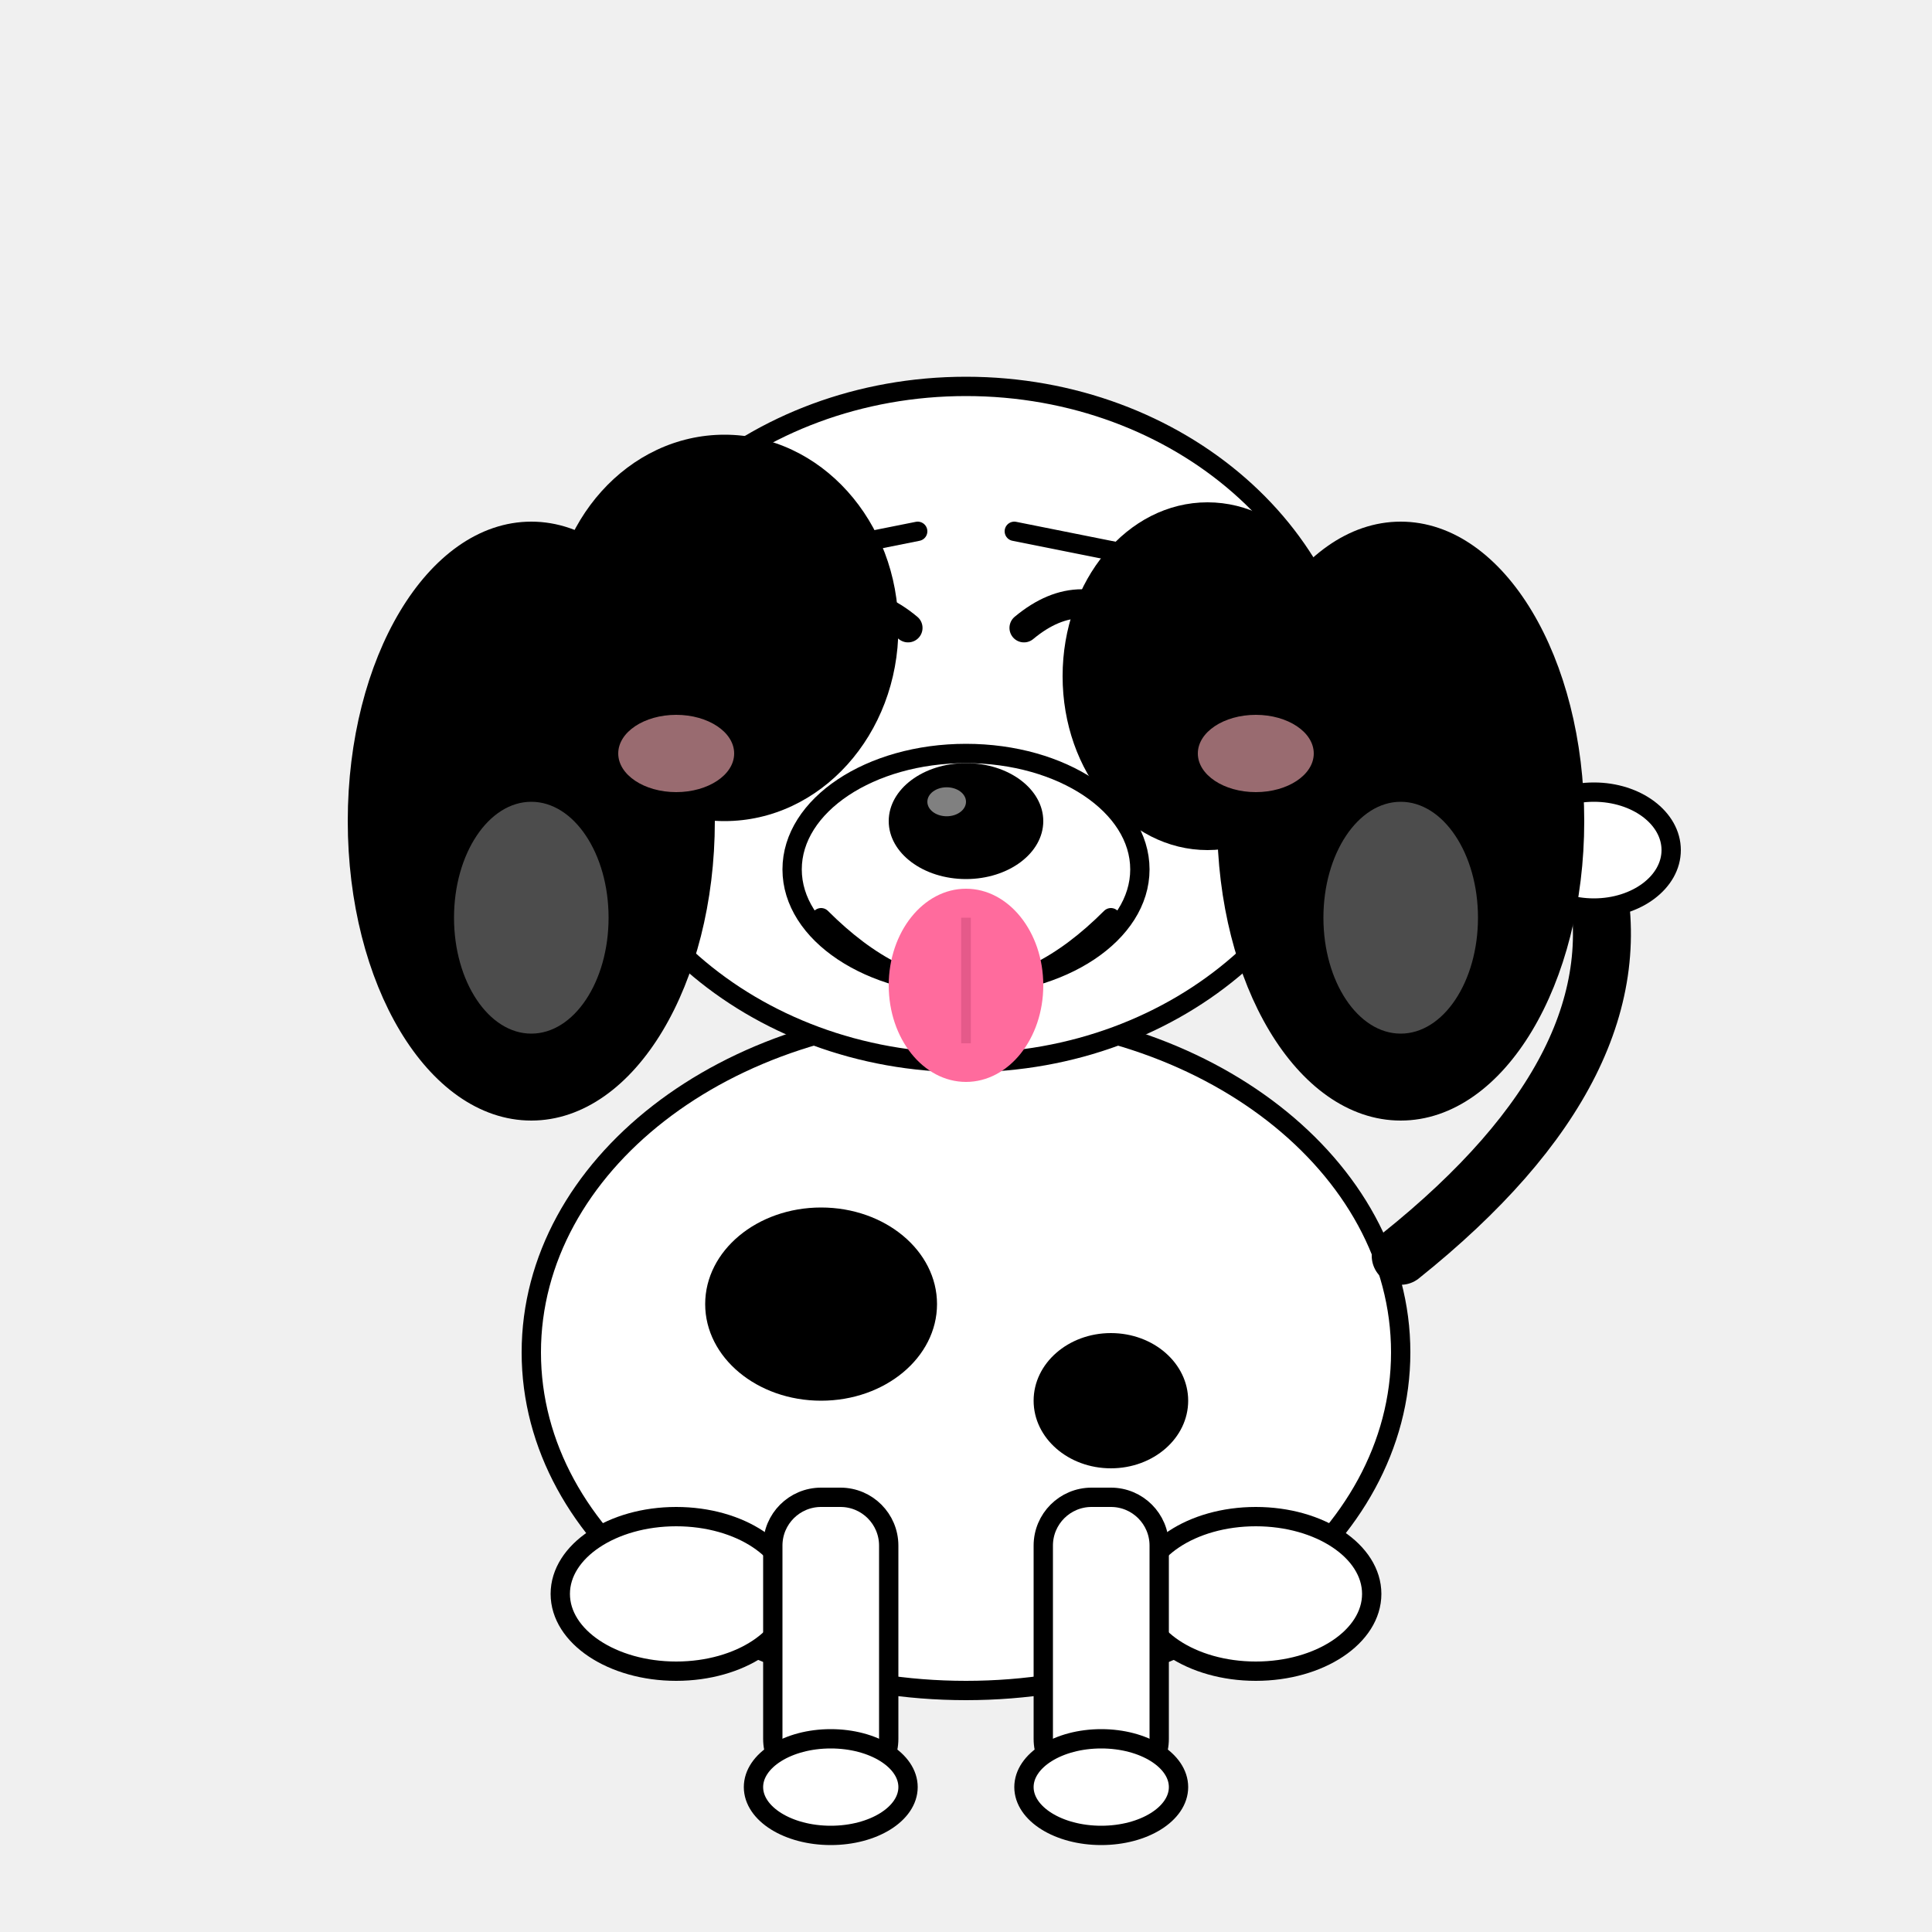
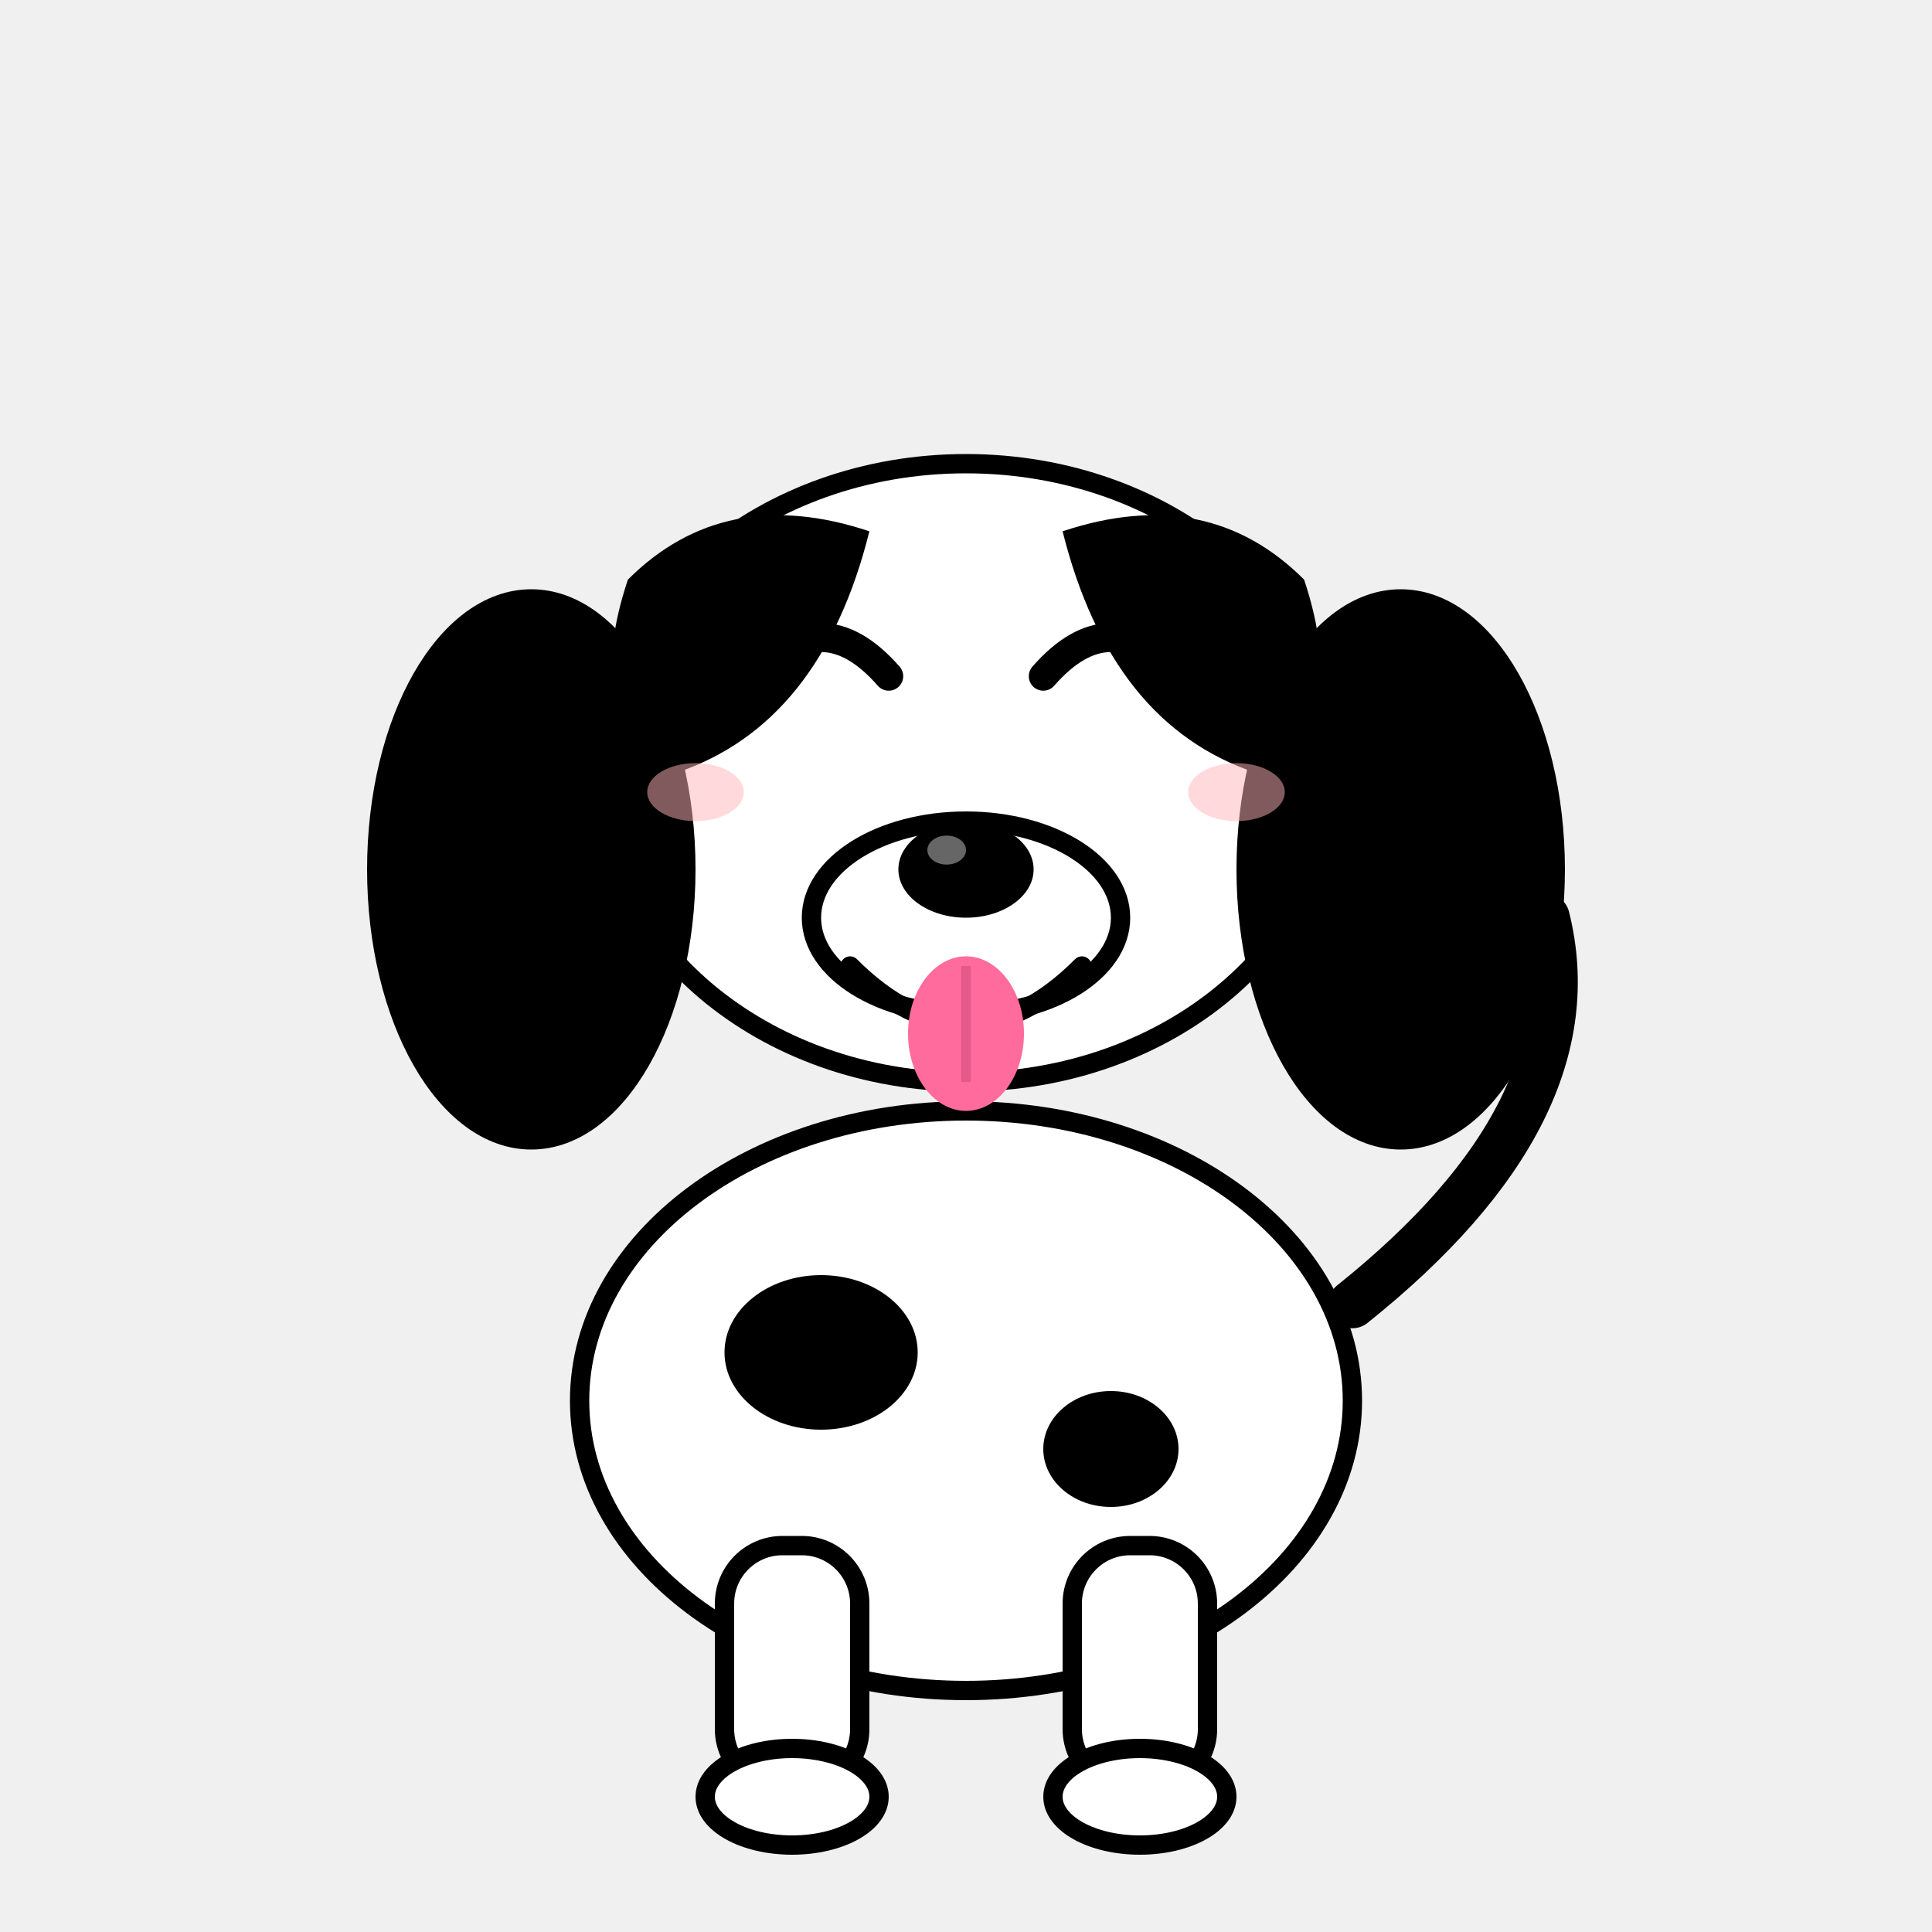
<svg xmlns="http://www.w3.org/2000/svg" viewBox="0 0 200 200">
-   <ellipse cx="100" cy="140" rx="45" ry="35" fill="white" stroke="black" stroke-width="2" />
-   <ellipse cx="85" cy="135" rx="12" ry="10" fill="black" />
-   <ellipse cx="115" cy="145" rx="8" ry="7" fill="black" />
-   <ellipse cx="70" cy="165" rx="12" ry="8" fill="white" stroke="black" stroke-width="2" />
-   <ellipse cx="130" cy="165" rx="12" ry="8" fill="white" stroke="black" stroke-width="2" />
-   <rect x="80" y="155" width="12" height="30" rx="5" fill="white" stroke="black" stroke-width="2" />
-   <rect x="108" y="155" width="12" height="30" rx="5" fill="white" stroke="black" stroke-width="2" />
-   <ellipse cx="86" cy="185" rx="8" ry="5" fill="white" stroke="black" stroke-width="2" />
-   <ellipse cx="114" cy="185" rx="8" ry="5" fill="white" stroke="black" stroke-width="2" />
-   <path d="M 145 130 Q 170 110 165 90" fill="none" stroke="black" stroke-width="6" stroke-linecap="round">
-     <animateTransform attributeName="transform" type="rotate" from="-10 145 130" to="10 145 130" dur="0.3s" repeatCount="indefinite" additive="sum" />
+   <ellipse cx="100" cy="145" rx="40" ry="30" fill="white" stroke="black" stroke-width="2" />
+   <ellipse cx="85" cy="140" rx="10" ry="8" fill="black" />
+   <ellipse cx="115" cy="150" rx="7" ry="6" fill="black" />
+   <rect x="75" y="160" width="14" height="25" rx="6" fill="white" stroke="black" stroke-width="2" />
+   <rect x="111" y="160" width="14" height="25" rx="6" fill="white" stroke="black" stroke-width="2" />
+   <ellipse cx="82" cy="186" rx="9" ry="5" fill="white" stroke="black" stroke-width="2" />
+   <ellipse cx="118" cy="186" rx="9" ry="5" fill="white" stroke="black" stroke-width="2" />
+   <path d="M 140 135 Q 165 115 160 95" fill="none" stroke="black" stroke-width="5" stroke-linecap="round">
+     <animateTransform attributeName="transform" type="rotate" from="-15 140 135" to="15 140 135" dur="0.2s" repeatCount="indefinite" additive="sum" />
  </path>
-   <ellipse cx="165" cy="88" rx="8" ry="6" fill="white" stroke="black" stroke-width="2">
-     <animateTransform attributeName="transform" type="rotate" from="-10 145 130" to="10 145 130" dur="0.3s" repeatCount="indefinite" additive="sum" />
-   </ellipse>
-   <ellipse cx="100" cy="75" rx="40" ry="35" fill="white" stroke="black" stroke-width="2" />
-   <ellipse cx="75" cy="65" rx="18" ry="20" fill="black" />
-   <ellipse cx="125" cy="70" rx="15" ry="18" fill="black" />
-   <ellipse cx="55" cy="85" rx="18" ry="30" fill="black" stroke="black" stroke-width="2" />
-   <ellipse cx="145" cy="85" rx="18" ry="30" fill="black" stroke="black" stroke-width="2" />
-   <ellipse cx="55" cy="95" rx="8" ry="12" fill="white" opacity="0.3" />
-   <ellipse cx="145" cy="95" rx="8" ry="12" fill="white" opacity="0.3" />
-   <ellipse cx="100" cy="90" rx="18" ry="12" fill="white" stroke="black" stroke-width="2" />
-   <ellipse cx="100" cy="85" rx="8" ry="6" fill="black" />
-   <ellipse cx="98" cy="83" rx="2" ry="1.5" fill="white" opacity="0.5" />
-   <path d="M 82 65 Q 88 60 94 65" fill="none" stroke="black" stroke-width="3" stroke-linecap="round" />
-   <path d="M 106 65 Q 112 60 118 65" fill="none" stroke="black" stroke-width="3" stroke-linecap="round" />
-   <path d="M 80 58 L 95 55" fill="none" stroke="black" stroke-width="2" stroke-linecap="round" />
-   <path d="M 120 58 L 105 55" fill="none" stroke="black" stroke-width="2" stroke-linecap="round" />
-   <path d="M 85 95 Q 100 110 115 95" fill="none" stroke="black" stroke-width="2" stroke-linecap="round" />
-   <ellipse cx="100" cy="102" rx="8" ry="10" fill="#ff6b9d" />
-   <line x1="100" y1="95" x2="100" y2="108" stroke="#e55a8a" stroke-width="1" />
-   <ellipse cx="70" cy="78" rx="6" ry="4" fill="#ffb3ba" opacity="0.6" />
-   <ellipse cx="130" cy="78" rx="6" ry="4" fill="#ffb3ba" opacity="0.6" />
+   <ellipse cx="100" cy="80" rx="38" ry="32" fill="white" stroke="black" stroke-width="2" />
+   <ellipse cx="55" cy="90" rx="16" ry="28" fill="black" stroke="black" stroke-width="2" />
+   <ellipse cx="145" cy="90" rx="16" ry="28" fill="black" stroke="black" stroke-width="2" />
+   <path d="M 65 60 Q 75 50 90 55 Q 85 75 70 80 Q 60 75 65 60" fill="black" />
+   <path d="M 135 60 Q 125 50 110 55 Q 115 75 130 80 Q 140 75 135 60" fill="black" />
+   <ellipse cx="100" cy="95" rx="16" ry="10" fill="white" stroke="black" stroke-width="2" />
+   <ellipse cx="100" cy="90" rx="7" ry="5" fill="black" />
+   <ellipse cx="98" cy="88" rx="2" ry="1.5" fill="white" opacity="0.4" />
+   <path d="M 78 70 Q 85 62 92 70" fill="none" stroke="black" stroke-width="3" stroke-linecap="round" />
+   <path d="M 108 70 Q 115 62 122 70" fill="none" stroke="black" stroke-width="3" stroke-linecap="round" />
+   <path d="M 88 100 Q 100 112 112 100" fill="none" stroke="black" stroke-width="2" stroke-linecap="round" />
+   <ellipse cx="100" cy="107" rx="6" ry="8" fill="#FF6B9D" />
+   <line x1="100" y1="100" x2="100" y2="112" stroke="#E55A8A" stroke-width="1" />
+   <ellipse cx="72" cy="82" rx="5" ry="3" fill="#FFB3BA" opacity="0.5" />
+   <ellipse cx="128" cy="82" rx="5" ry="3" fill="#FFB3BA" opacity="0.5" />
</svg>
